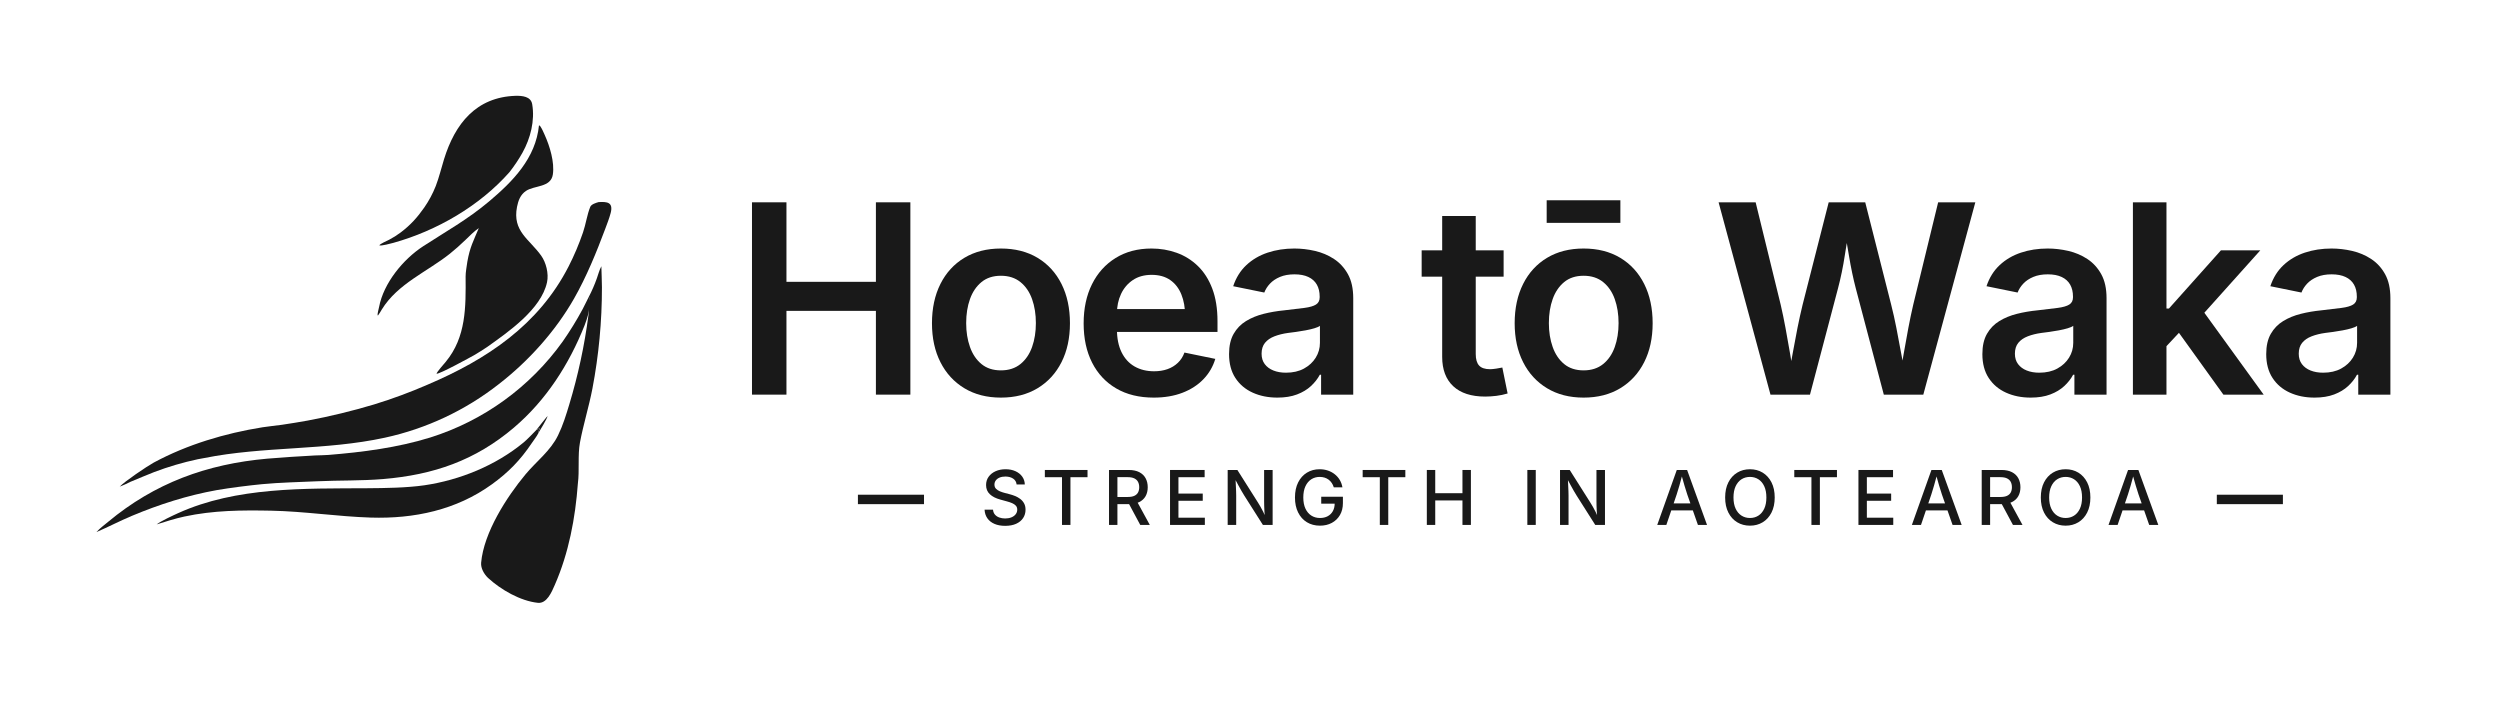
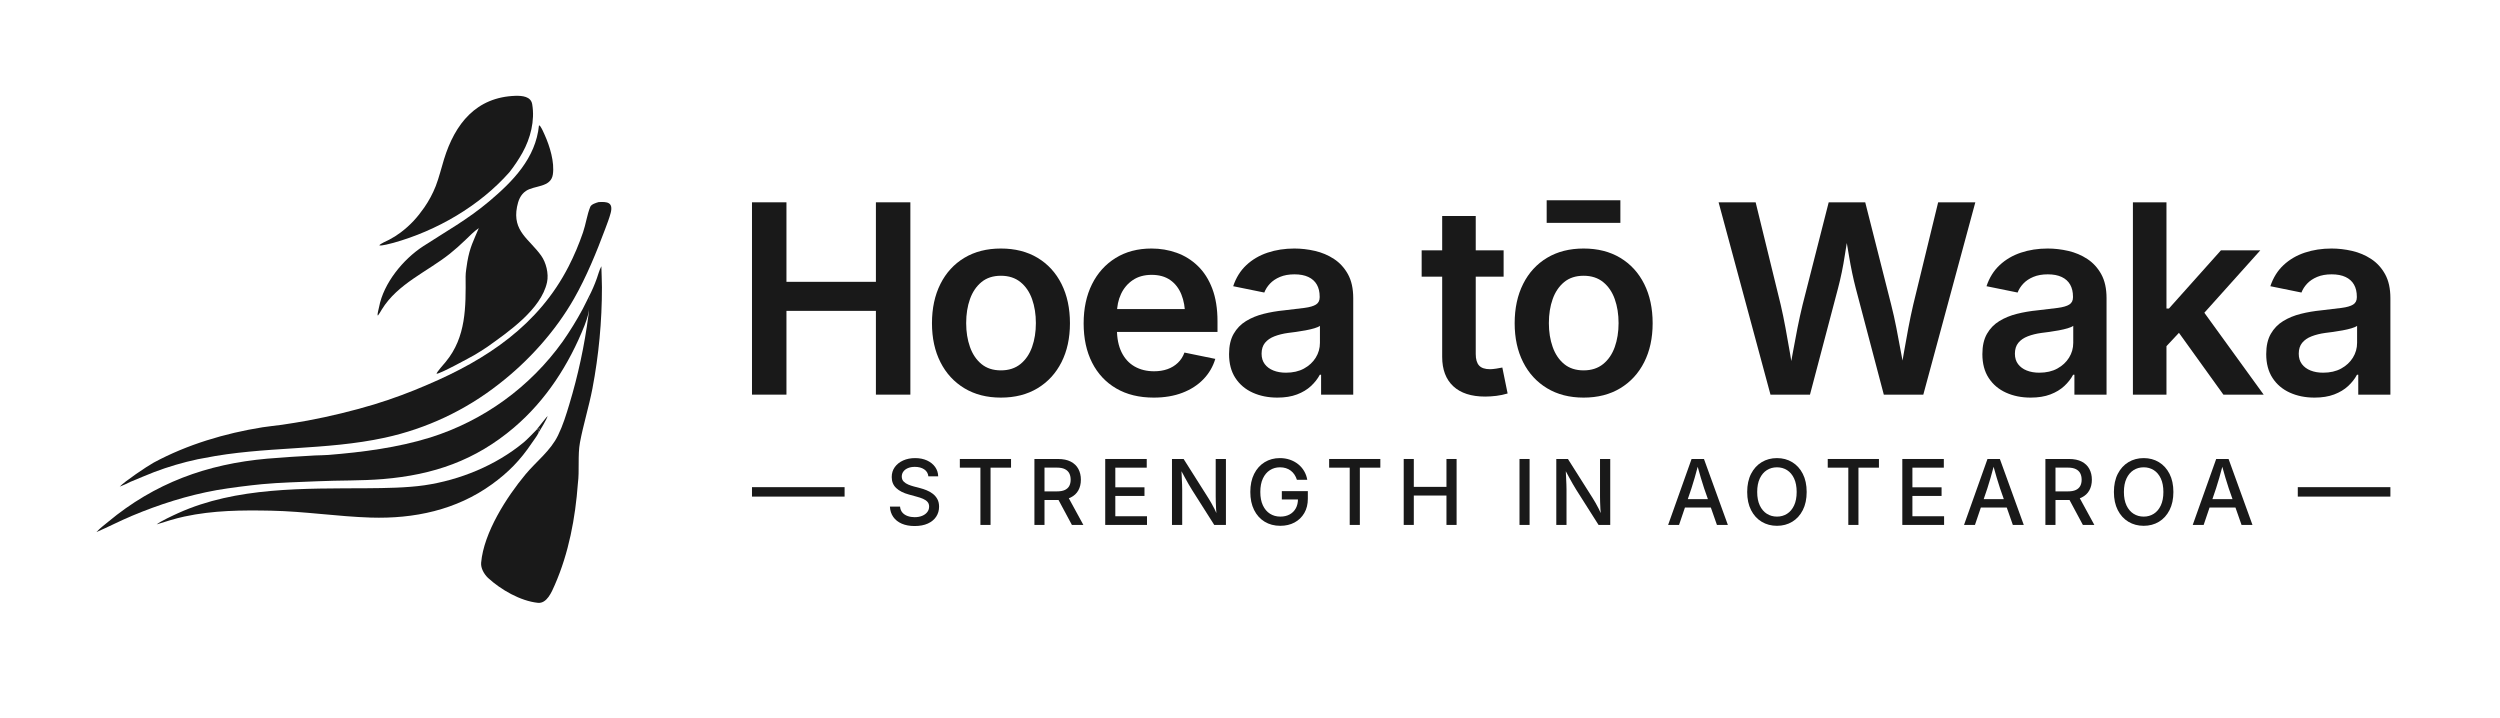
<svg xmlns="http://www.w3.org/2000/svg" width="1324" height="380" viewBox="0 0 1324 380">
  <path fill="#191919" d="M317.003 107.036C321.594 106.752 324.872 107.11 323.414 112.804 322.638 115.698 321.532 118.539 320.479 121.344 315.825 133.764 310.596 146.574 304.031 158.105 294.198 175.373 279.925 191.235 264.236 203.386 246.496 217.304 225.847 227.018 203.833 231.8 172.396 238.66 139.691 236.252 108.16 242.581 107.023 242.809 105.873 242.98 104.732 243.214 96.86 244.894 89.127 247.173 81.599 250.028 77.541 251.581 73.112 253.537 69.039 255.19 68.25 255.675 64.243 257.451 63.403 257.724 65.785 255.11 78.019 246.821 81.429 244.982 99.162 235.415 119.152 229.478 138.978 226.294 142.427 225.74 145.945 225.449 149.395 224.954 153.913 224.305 158.483 223.524 162.977 222.727 174.845 220.504 186.587 217.651 198.154 214.181 207.805 211.221 217.281 207.716 226.536 203.681 257.831 190.349 285.252 172.14 301.141 141.084 304.172 135.159 306.561 129.455 308.767 123.078 310.234 118.839 310.919 113.655 312.603 109.551 313.176 108.156 315.639 107.426 317.003 107.036Z" />
  <path fill="#191919" d="M285.446 66.391C285.824 66.495 285.967 66.625 286.189 66.953 287.124 68.332 287.766 69.898 288.453 71.416 291.151 77.372 293.775 85.929 292.782 92.44 291.726 99.379 283.022 98.108 278.564 101.11 275.629 103.087 274.464 106.213 273.813 109.543 271.282 122.502 280.289 126.56 286.596 135.374 289.175 138.977 290.704 144.872 289.708 149.487 286.613 163.82 269.171 175.807 257.913 183.826 256.898 184.549 252.396 187.363 251.607 187.813 249.071 189.266 232.682 198.226 231.193 197.927 231.171 197.196 235.338 192.494 236.093 191.584 246.931 178.467 246.7 162.49 246.584 146.424 246.567 144.243 247.182 140.881 247.511 138.554 248.879 130.8 250.737 127.6 253.577 120.807 251.135 122.423 248.625 125.036 246.465 127.098 243.824 129.664 241.065 132.104 238.199 134.412 226.204 143.945 210.626 150.258 202.251 163.827 201.703 164.715 200.828 166.299 200.231 167.019L199.964 167.016C199.836 166.181 200.568 163.555 200.765 162.555 203.16 149.915 213.511 137.3 224.145 130.391 236.3 122.494 247.618 116.257 258.911 106.758 271.599 96.085 283.697 83.833 285.446 66.391Z" />
  <path fill="#191919" d="M311.878 157.131C313.492 154.011 314.892 150.784 316.067 147.472 316.896 145.151 317.345 143.217 318.479 140.999 318.543 144.615 318.787 148.623 318.783 152.144 318.805 170.151 317.118 188.119 313.745 205.805 311.897 215.411 308.925 224.847 307.145 234.367 305.907 240.99 306.943 249.244 306.047 256.025 304.696 274.367 301.223 292.893 293.81 309.798 292.191 313.494 289.632 319.769 284.825 319.255 275.559 318.263 265.261 312.317 258.445 306.05 256.323 304.001 254.554 300.889 254.809 297.998 256.207 282.047 268.334 263.197 278.348 251.18 284.063 244.322 291.496 238.855 295.536 230.57 298.127 225.258 299.838 219.698 301.474 214.24 306.159 198.775 309.559 182.947 311.639 166.92 311.876 164.813 311.943 164.326 311.3 162.337 311.46 160.526 312.472 158.699 311.878 157.131Z" />
  <path fill="#191919" d="M311.88 157.126C312.474 158.694 312 162.396 312 162.76 312 163.854 311.758 165.677 311.636 166.042 311.273 167.135 310.94 168.339 310.707 169.184 310.372 170.253 309.998 171.308 309.582 172.348 301.345 193.041 289.225 211.952 272.2 226.441 251.691 243.892 229.537 251.477 202.917 253.705 191.368 254.669 179.643 254.344 168.116 254.875 158.767 255.303 147.941 255.535 138.68 256.428 131.711 257.099 121.774 258.369 114.763 259.571 99.259 262.357 84.392 267.105 69.879 273.186 63.516 275.853 57.337 279.091 51.097 281.778 52.889 279.756 55.139 278.134 57.204 276.415 81.953 255.796 109.578 245.74 141.543 242.906 149.967 242.213 158.402 241.646 166.844 241.207 169.171 241.083 171.547 241.125 173.858 240.937 191.919 239.475 210.482 237.096 227.839 231.71 256.131 222.82 280.776 204.951 298.056 180.797 301.863 175.338 305.356 169.665 308.516 163.806 309.681 161.629 310.711 159.345 311.88 157.126Z" />
  <path fill="#191919" d="M316.127 155.833C316.732 157.779 316.01 161.761 315.788 163.822 315.251 164.464 315.128 165.216 314.909 166.042 314.903 163.581 316.127 155.833 316.127 155.833Z" />
  <path fill="#191919" d="M273.183 50.74C276.457 50.696 281.129 51.007 281.846 55.159 283.346 63.843 280.95 73.245 276.708 80.852 274.746 84.37 272.297 88.016 269.797 91.199 253.935 109.141 231.255 122.218 208.314 128.619 207.195 128.92 201.77 130.392 200.887 129.931 201.383 129.063 204.963 127.542 206.057 126.981 208.221 125.856 210.287 124.553 212.236 123.084 217.388 119.192 221.047 115.141 224.742 109.828 227.172 106.312 229.193 102.53 230.764 98.554 232.513 94.051 233.71 89.025 235.14 84.385 240.964 65.499 252.188 51.366 273.183 50.74Z" />
  <path fill="#191919" d="M284.015 227.761C284.855 227.623 284.828 227.07 285.771 226.859L285.905 227.112C285.527 227.959 285.262 227.943 285.029 228.931L285.199 229.246 285.089 229.465C284.206 231.196 282.724 233.036 281.622 234.678 275.553 243.723 269.206 250.208 260.476 256.513 241.628 270.129 219.284 274.825 196.36 274.111 178.934 273.568 161.25 270.811 143.641 270.457 128.057 270.143 112.966 270.261 97.598 273.57 92.989 274.562 87.5 276.272 82.994 277.716 84.929 276.087 91.761 272.927 94.305 271.774 125.26 257.751 161.257 258.784 194.521 258.569 203.786 258.509 215.546 258.347 224.723 257.009 243.526 254.269 262.617 246.472 277.319 234.316 279.2 232.757 282.239 229.574 284.015 227.761Z" />
  <path fill="#191919" d="M284.012 227.756C284.649 226.973 289.751 220.434 289.98 220.336 289.819 221.715 286.07 227.712 285.195 229.241L285.026 228.926C285.259 227.938 285.524 227.954 285.903 227.108L285.768 226.854C284.824 227.066 284.852 227.619 284.012 227.756Z" />
  <path fill="#191919" d="M398.254 209L398.254 107.145 416.506 107.145 416.506 149.254 463.879 149.254 463.879 107.145 482.131 107.145 482.131 209 463.879 209 463.879 164.635 416.506 164.635 416.506 209Z" />
  <path fill="#191919" d="M530.075 210.572Q518.933 210.572 510.73 205.616 502.527 200.66 498.049 191.808 493.571 182.955 493.571 171.197 493.571 159.303 498.049 150.382 502.527 141.461 510.73 136.539 518.933 131.617 530.075 131.617 541.286 131.617 549.489 136.539 557.693 141.461 562.17 150.382 566.648 159.303 566.648 171.197 566.648 182.955 562.17 191.808 557.693 200.66 549.489 205.616 541.286 210.572 530.075 210.572ZM530.075 196.148Q536.296 196.148 540.432 192.799 544.568 189.449 546.584 183.775 548.601 178.102 548.601 171.129 548.601 164.088 546.584 158.414 544.568 152.74 540.432 149.391 536.296 146.041 530.075 146.041 523.855 146.041 519.787 149.391 515.72 152.74 513.703 158.38 511.687 164.02 511.687 171.129 511.687 178.102 513.703 183.775 515.72 189.449 519.787 192.799 523.855 196.148 530.075 196.148Z" />
  <path fill="#191919" d="M611.015 210.572Q599.463 210.572 591.157 205.719 582.851 200.865 578.374 192.047 573.896 183.229 573.896 171.266 573.896 159.439 578.305 150.553 582.715 141.666 590.815 136.642 598.916 131.617 609.853 131.617 616.826 131.617 623.149 133.873 629.472 136.129 634.36 140.846 639.248 145.562 642.016 152.843 644.785 160.123 644.785 170.172L644.785 175.777 582.305 175.777 582.305 163.678 635.967 163.678 627.627 167.232Q627.627 160.807 625.644 155.919 623.662 151.031 619.731 148.297 615.801 145.562 609.922 145.562 604.043 145.562 599.941 148.331 595.84 151.1 593.686 155.714 591.533 160.328 591.533 166.002L591.533 174.342Q591.533 181.588 593.994 186.578 596.455 191.568 600.898 194.098 605.342 196.627 611.221 196.627 615.117 196.627 618.296 195.499 621.474 194.371 623.799 192.149 626.123 189.928 627.285 186.715L643.623 190.064Q641.777 196.217 637.334 200.831 632.89 205.445 626.225 208.009 619.56 210.572 611.015 210.572Z" />
  <path fill="#191919" d="M676.476 210.572Q669.23 210.572 663.42 207.94 657.609 205.309 654.259 200.182 650.91 195.055 650.91 187.535 650.91 181.041 653.337 176.803 655.763 172.564 659.899 170.035 664.035 167.506 669.23 166.207 674.425 164.908 680.031 164.361 686.662 163.609 690.832 163.062 695.002 162.516 696.95 161.285 698.898 160.055 698.898 157.457L698.898 157.115Q698.898 153.355 697.394 150.724 695.89 148.092 692.917 146.69 689.943 145.289 685.568 145.289 681.125 145.289 677.878 146.656 674.631 148.023 672.58 150.211 670.529 152.398 669.572 154.928L653.097 151.578Q655.353 144.811 660.07 140.401 664.787 135.992 671.315 133.805 677.843 131.617 685.5 131.617 690.9 131.617 696.403 132.882 701.906 134.146 706.486 137.154 711.066 140.162 713.869 145.221 716.672 150.279 716.672 157.936L716.672 209 699.65 209 699.65 198.473 698.967 198.473Q697.258 201.686 694.284 204.454 691.31 207.223 686.901 208.897 682.492 210.572 676.476 210.572ZM681.056 197.379Q686.593 197.379 690.592 195.191 694.592 193.004 696.813 189.415 699.035 185.826 699.035 181.588L699.035 172.564Q698.146 173.248 696.061 173.863 693.976 174.479 691.413 174.957 688.849 175.436 686.354 175.777 683.859 176.119 682.15 176.324 678.185 176.871 674.972 178.102 671.759 179.332 669.948 181.554 668.136 183.775 668.136 187.33 668.136 190.611 669.811 192.833 671.486 195.055 674.391 196.217 677.297 197.379 681.056 197.379Z" />
  <path fill="#191919" d="M796.316 132.574L796.316 146.52 752.908 146.52 752.908 132.574ZM763.777 114.391L781.55 114.391 781.55 187.467Q781.55 191.637 783.328 193.585 785.105 195.533 789.138 195.533 790.369 195.533 792.385 195.226 794.402 194.918 795.632 194.645L798.435 208.385Q795.496 209.273 792.419 209.649 789.343 210.025 786.541 210.025 775.535 210.025 769.656 204.557 763.777 199.088 763.777 188.971Z" />
  <path fill="#191919" d="M838.671 210.572Q827.528 210.572 819.325 205.616 811.122 200.66 806.645 191.808 802.167 182.955 802.167 171.197 802.167 159.303 806.645 150.382 811.122 141.461 819.325 136.539 827.528 131.617 838.671 131.617 849.882 131.617 858.085 136.539 866.288 141.461 870.766 150.382 875.243 159.303 875.243 171.197 875.243 182.955 870.766 191.808 866.288 200.66 858.085 205.616 849.882 210.572 838.671 210.572ZM838.671 196.148Q844.892 196.148 849.028 192.799 853.163 189.449 855.18 183.775 857.196 178.102 857.196 171.129 857.196 164.088 855.18 158.414 853.163 152.74 849.028 149.391 844.892 146.041 838.671 146.041 832.45 146.041 828.383 149.391 824.316 152.74 822.299 158.38 820.282 164.02 820.282 171.129 820.282 178.102 822.299 183.775 824.316 189.449 828.383 192.799 832.45 196.148 838.671 196.148ZM858.153 106.051L858.153 118.014 819.12 118.014 819.12 106.051Z" />
  <path fill="#191919" d="M937.648 209L910.167 107.145 929.786 107.145 943.048 161.354Q944.415 167.232 945.611 173.727 946.808 180.221 947.936 186.783 949.064 193.346 950.089 199.635L947.149 199.635Q948.312 193.346 949.474 186.783 950.636 180.221 951.935 173.727 953.233 167.232 954.669 161.354L968.478 107.145 987.823 107.145 1001.564 161.354Q1003.067 167.232 1004.332 173.727 1005.597 180.221 1006.793 186.783 1007.989 193.346 1009.22 199.635L1006.075 199.635Q1007.169 193.346 1008.297 186.783 1009.425 180.221 1010.655 173.727 1011.886 167.232 1013.253 161.354L1026.446 107.145 1046.134 107.145 1018.585 209 997.667 209 982.833 152.74Q980.782 144.879 979.244 135.65 977.706 126.422 975.929 116.1L980.304 116.1Q978.39 126.08 977.023 135.138 975.655 144.195 973.399 152.74L958.565 209Z" />
  <path fill="#191919" d="M1075.432 210.572Q1068.186 210.572 1062.376 207.94 1056.565 205.309 1053.215 200.182 1049.866 195.055 1049.866 187.535 1049.866 181.041 1052.293 176.803 1054.719 172.564 1058.855 170.035 1062.991 167.506 1068.186 166.207 1073.381 164.908 1078.987 164.361 1085.618 163.609 1089.788 163.062 1093.958 162.516 1095.906 161.285 1097.854 160.055 1097.854 157.457L1097.854 157.115Q1097.854 153.355 1096.35 150.724 1094.846 148.092 1091.873 146.69 1088.899 145.289 1084.524 145.289 1080.081 145.289 1076.834 146.656 1073.586 148.023 1071.536 150.211 1069.485 152.398 1068.528 154.928L1052.053 151.578Q1054.309 144.811 1059.026 140.401 1063.743 135.992 1070.271 133.805 1076.799 131.617 1084.456 131.617 1089.856 131.617 1095.359 132.882 1100.862 134.146 1105.442 137.154 1110.022 140.162 1112.825 145.221 1115.628 150.279 1115.628 157.936L1115.628 209 1098.606 209 1098.606 198.473 1097.922 198.473Q1096.213 201.686 1093.24 204.454 1090.266 207.223 1085.857 208.897 1081.448 210.572 1075.432 210.572ZM1080.012 197.379Q1085.549 197.379 1089.548 195.191 1093.547 193.004 1095.769 189.415 1097.991 185.826 1097.991 181.588L1097.991 172.564Q1097.102 173.248 1095.017 173.863 1092.932 174.479 1090.369 174.957 1087.805 175.436 1085.31 175.777 1082.815 176.119 1081.106 176.324 1077.141 176.871 1073.928 178.102 1070.715 179.332 1068.904 181.554 1067.092 183.775 1067.092 187.33 1067.092 190.611 1068.767 192.833 1070.442 195.055 1073.347 196.217 1076.253 197.379 1080.012 197.379Z" />
  <path fill="#191919" d="M1145.859 184.938L1145.859 163.404 1148.661 163.404 1176.21 132.574 1197.06 132.574 1163.29 170.24 1159.599 170.24ZM1129.589 209L1129.589 107.145 1147.362 107.145 1147.362 209ZM1177.509 209L1152.489 174.205 1164.521 161.627 1198.837 209Z" />
  <path fill="#191919" d="M1225.757 210.572Q1218.511 210.572 1212.7 207.94 1206.89 205.309 1203.54 200.182 1200.19 195.055 1200.19 187.535 1200.19 181.041 1202.617 176.803 1205.044 172.564 1209.18 170.035 1213.315 167.506 1218.511 166.207 1223.706 164.908 1229.311 164.361 1235.942 163.609 1240.112 163.062 1244.282 162.516 1246.23 161.285 1248.179 160.055 1248.179 157.457L1248.179 157.115Q1248.179 153.355 1246.675 150.724 1245.171 148.092 1242.197 146.69 1239.224 145.289 1234.849 145.289 1230.405 145.289 1227.158 146.656 1223.911 148.023 1221.86 150.211 1219.809 152.398 1218.852 154.928L1202.378 151.578Q1204.634 144.811 1209.35 140.401 1214.067 135.992 1220.596 133.805 1227.124 131.617 1234.78 131.617 1240.181 131.617 1245.683 132.882 1251.186 134.146 1255.766 137.154 1260.347 140.162 1263.149 145.221 1265.952 150.279 1265.952 157.936L1265.952 209 1248.931 209 1248.931 198.473 1248.247 198.473Q1246.538 201.686 1243.564 204.454 1240.591 207.223 1236.182 208.897 1231.772 210.572 1225.757 210.572ZM1230.337 197.379Q1235.874 197.379 1239.873 195.191 1243.872 193.004 1246.094 189.415 1248.315 185.826 1248.315 181.588L1248.315 172.564Q1247.427 173.248 1245.342 173.863 1243.257 174.479 1240.693 174.957 1238.13 175.436 1235.635 175.777 1233.14 176.119 1231.431 176.324 1227.466 176.871 1224.253 178.102 1221.04 179.332 1219.228 181.554 1217.417 183.775 1217.417 187.33 1217.417 190.611 1219.092 192.833 1220.766 195.055 1223.672 196.217 1226.577 197.379 1230.337 197.379Z" />
-   <path fill="#191919" d="M532.342 278.488Q529.081 278.488 526.678 277.453 524.276 276.418 522.919 274.494 521.561 272.57 521.425 269.914L525.897 269.914Q526.034 271.496 526.923 272.531 527.811 273.566 529.237 274.074 530.663 274.582 532.323 274.582 534.178 274.582 535.614 274.006 537.05 273.43 537.889 272.365 538.729 271.301 538.729 269.895 538.729 268.625 537.997 267.814 537.264 267.004 536.024 266.467 534.784 265.93 533.202 265.52L529.803 264.582Q526.229 263.625 524.227 261.75 522.225 259.875 522.225 256.887 522.225 254.367 523.583 252.482 524.94 250.598 527.274 249.553 529.608 248.508 532.538 248.508 535.526 248.508 537.801 249.553 540.077 250.598 541.376 252.414 542.675 254.23 542.733 256.555L538.397 256.555Q538.182 254.562 536.551 253.469 534.921 252.375 532.44 252.375 530.682 252.375 529.384 252.922 528.085 253.469 527.372 254.436 526.659 255.402 526.659 256.633 526.659 258.02 527.509 258.869 528.358 259.719 529.579 260.217 530.8 260.715 531.913 261.008L534.745 261.75Q536.132 262.102 537.606 262.697 539.081 263.293 540.331 264.24 541.581 265.188 542.352 266.584 543.124 267.98 543.124 269.953 543.124 272.414 541.854 274.348 540.585 276.281 538.173 277.385 535.76 278.488 532.342 278.488Z" />
-   <path fill="#191919" d="M553.352 252.727L553.352 248.898 575.95 248.898 575.95 252.727 566.907 252.727 566.907 278 562.434 278 562.434 252.727Z" />
-   <path fill="#191919" d="M587.332 278L587.332 248.898 597.762 248.898Q601.121 248.898 603.367 250.061 605.614 251.223 606.727 253.293 607.84 255.363 607.84 258.039 607.84 260.734 606.717 262.756 605.594 264.777 603.348 265.891 601.102 267.004 597.723 267.004L589.891 267.004 589.891 263.195 597.293 263.195Q599.442 263.195 600.76 262.58 602.078 261.965 602.703 260.812 603.328 259.66 603.328 258.039 603.328 256.398 602.703 255.207 602.078 254.016 600.75 253.361 599.422 252.707 597.254 252.707L591.785 252.707 591.785 278ZM603.875 278L596.824 264.855 601.766 264.855 608.934 278Z" />
-   <path fill="#191919" d="M619.65 278L619.65 248.898 637.971 248.898 637.971 252.727 624.103 252.727 624.103 261.398 636.974 261.398 636.974 265.207 624.103 265.207 624.103 274.172 638.088 274.172 638.088 278Z" />
-   <path fill="#191919" d="M650.178 278L650.178 248.898 655.314 248.898 666.271 266.223Q666.818 267.082 667.502 268.273 668.185 269.465 668.947 270.959 669.709 272.453 670.451 274.211L669.904 274.211Q669.728 272.551 669.64 270.92 669.553 269.289 669.514 267.863 669.474 266.438 669.474 265.461L669.474 248.898 673.986 248.898 673.986 278 668.83 278 659.006 262.512Q658.224 261.242 657.473 259.953 656.721 258.664 655.812 256.975 654.904 255.285 653.596 252.863L654.299 252.863Q654.396 255.012 654.494 256.877 654.592 258.742 654.64 260.178 654.689 261.613 654.689 262.473L654.689 278Z" />
-   <path fill="#191919" d="M699.057 278.391Q695.112 278.391 692.133 276.574 689.155 274.758 687.485 271.408 685.815 268.059 685.815 263.469 685.815 258.82 687.504 255.471 689.194 252.121 692.143 250.314 695.092 248.508 698.862 248.508 701.205 248.508 703.246 249.201 705.287 249.895 706.899 251.174 708.51 252.453 709.555 254.221 710.6 255.988 710.951 258.098L706.381 258.098Q705.99 256.828 705.307 255.803 704.623 254.777 703.676 254.055 702.729 253.332 701.528 252.951 700.326 252.57 698.901 252.57 696.44 252.57 694.477 253.82 692.514 255.07 691.371 257.502 690.229 259.934 690.229 263.449 690.229 266.965 691.371 269.387 692.514 271.809 694.506 273.068 696.498 274.328 699.076 274.328 701.42 274.328 703.168 273.381 704.916 272.434 705.883 270.686 706.85 268.938 706.85 266.555L708.002 266.75 699.721 266.75 699.721 263.078 711.205 263.078 711.205 266.418Q711.205 270.09 709.633 272.775 708.061 275.461 705.326 276.926 702.592 278.391 699.057 278.391Z" />
-   <path fill="#191919" d="M721.669 252.727L721.669 248.898 744.267 248.898 744.267 252.727 735.224 252.727 735.224 278 730.751 278 730.751 252.727Z" />
-   <path fill="#191919" d="M755.649 278L755.649 248.898 760.103 248.898 760.103 261.203 774.517 261.203 774.517 248.898 778.989 248.898 778.989 278 774.517 278 774.517 265.031 760.103 265.031 760.103 278Z" />
-   <path fill="#191919" d="M813.338 248.898L813.338 278 808.885 278 808.885 248.898Z" />
-   <path fill="#191919" d="M826.189 278L826.189 248.898 831.325 248.898 842.282 266.223Q842.829 267.082 843.513 268.273 844.196 269.465 844.958 270.959 845.72 272.453 846.462 274.211L845.915 274.211Q845.739 272.551 845.651 270.92 845.564 269.289 845.524 267.863 845.485 266.438 845.485 265.461L845.485 248.898 849.997 248.898 849.997 278 844.841 278 835.017 262.512Q834.235 261.242 833.483 259.953 832.731 258.664 831.823 256.975 830.915 255.285 829.606 252.863L830.31 252.863Q830.407 255.012 830.505 256.877 830.603 258.742 830.651 260.178 830.7 261.613 830.7 262.473L830.7 278Z" />
-   <path fill="#191919" d="M877.674 278L888.026 248.898 893.494 248.898 904.041 278 899.217 278 893.553 261.809Q892.889 259.836 892.098 257.16 891.307 254.484 890.272 250.734L891.17 250.734Q890.174 254.523 889.383 257.229 888.592 259.934 887.987 261.809L882.498 278ZM883.28 270.324L883.28 266.613 898.416 266.613 898.416 270.324Z" />
-   <path fill="#191919" d="M926.783 278.391Q923.013 278.391 920.035 276.604 917.056 274.816 915.347 271.467 913.638 268.117 913.638 263.469 913.638 258.801 915.347 255.451 917.056 252.102 920.035 250.305 923.013 248.508 926.783 248.508 930.553 248.508 933.512 250.305 936.471 252.102 938.179 255.451 939.888 258.801 939.888 263.469 939.888 268.117 938.179 271.467 936.471 274.816 933.512 276.604 930.553 278.391 926.783 278.391ZM926.783 274.328Q929.263 274.328 931.226 273.088 933.189 271.848 934.332 269.416 935.474 266.984 935.474 263.469 935.474 259.914 934.332 257.482 933.189 255.051 931.226 253.811 929.263 252.57 926.783 252.57 924.283 252.57 922.31 253.82 920.338 255.07 919.195 257.502 918.053 259.934 918.053 263.469 918.053 266.984 919.195 269.406 920.338 271.828 922.31 273.078 924.283 274.328 926.783 274.328Z" />
-   <path fill="#191919" d="M950.253 252.727L950.253 248.898 972.85 248.898 972.85 252.727 963.807 252.727 963.807 278 959.335 278 959.335 252.727Z" />
-   <path fill="#191919" d="M984.233 278L984.233 248.898 1002.553 248.898 1002.553 252.727 988.686 252.727 988.686 261.398 1001.557 261.398 1001.557 265.207 988.686 265.207 988.686 274.172 1002.67 274.172 1002.67 278Z" />
-   <path fill="#191919" d="M1012.534 278L1022.885 248.898 1028.354 248.898 1038.901 278 1034.077 278 1028.413 261.809Q1027.749 259.836 1026.958 257.16 1026.167 254.484 1025.131 250.734L1026.03 250.734Q1025.034 254.523 1024.243 257.229 1023.452 259.934 1022.846 261.809L1017.358 278ZM1018.139 270.324L1018.139 266.613 1033.276 266.613 1033.276 270.324Z" />
-   <path fill="#191919" d="M1049.514 278L1049.514 248.898 1059.943 248.898Q1063.303 248.898 1065.549 250.061 1067.795 251.223 1068.908 253.293 1070.022 255.363 1070.022 258.039 1070.022 260.734 1068.899 262.756 1067.775 264.777 1065.529 265.891 1063.283 267.004 1059.904 267.004L1052.072 267.004 1052.072 263.195 1059.475 263.195Q1061.623 263.195 1062.941 262.58 1064.26 261.965 1064.885 260.812 1065.51 259.66 1065.51 258.039 1065.51 256.398 1064.885 255.207 1064.26 254.016 1062.932 253.361 1061.604 252.707 1059.436 252.707L1053.967 252.707 1053.967 278ZM1066.057 278L1059.006 264.855 1063.947 264.855 1071.115 278Z" />
-   <path fill="#191919" d="M1093.961 278.391Q1090.191 278.391 1087.213 276.604 1084.234 274.816 1082.525 271.467 1080.816 268.117 1080.816 263.469 1080.816 258.801 1082.525 255.451 1084.234 252.102 1087.213 250.305 1090.191 248.508 1093.961 248.508 1097.73 248.508 1100.689 250.305 1103.648 252.102 1105.357 255.451 1107.066 258.801 1107.066 263.469 1107.066 268.117 1105.357 271.467 1103.648 274.816 1100.689 276.604 1097.73 278.391 1093.961 278.391ZM1093.961 274.328Q1096.441 274.328 1098.404 273.088 1100.367 271.848 1101.509 269.416 1102.652 266.984 1102.652 263.469 1102.652 259.914 1101.509 257.482 1100.367 255.051 1098.404 253.811 1096.441 252.57 1093.961 252.57 1091.461 252.57 1089.488 253.82 1087.515 255.07 1086.373 257.502 1085.23 259.934 1085.23 263.469 1085.23 266.984 1086.373 269.406 1087.515 271.828 1089.488 273.078 1091.461 274.328 1093.961 274.328Z" />
-   <path fill="#191919" d="M1116.668 278L1127.02 248.898 1132.489 248.898 1143.036 278 1138.211 278 1132.547 261.809Q1131.883 259.836 1131.092 257.16 1130.301 254.484 1129.266 250.734L1130.165 250.734Q1129.168 254.523 1128.377 257.229 1127.586 259.934 1126.981 261.809L1121.493 278ZM1122.274 270.324L1122.274 266.613 1137.411 266.613 1137.411 270.324Z" />
-   <path fill="#191919" d="M454.354 262h35v5h-35Z" />
-   <path fill="#191919" d="M1174.026 262h35v5h-35Z" />
+   <path fill="#191919" d="M484.398 278.586Q480.484 278.586 477.601 277.344 474.718 276.102 473.089 273.793 471.46 271.484 471.296 268.297L476.664 268.297Q476.828 270.195 477.894 271.438 478.96 272.68 480.671 273.289 482.382 273.898 484.374 273.898 486.601 273.898 488.324 273.207 490.046 272.516 491.054 271.238 492.062 269.961 492.062 268.273 492.062 266.75 491.183 265.777 490.304 264.805 488.816 264.16 487.328 263.516 485.429 263.023L481.351 261.898Q477.062 260.75 474.66 258.5 472.257 256.25 472.257 252.664 472.257 249.641 473.886 247.379 475.515 245.117 478.316 243.863 481.117 242.609 484.632 242.609 488.218 242.609 490.949 243.863 493.679 245.117 495.238 247.297 496.796 249.477 496.867 252.266L491.664 252.266Q491.406 249.875 489.449 248.562 487.492 247.25 484.515 247.25 482.406 247.25 480.847 247.906 479.289 248.562 478.433 249.723 477.578 250.883 477.578 252.359 477.578 254.023 478.597 255.043 479.617 256.062 481.081 256.66 482.546 257.258 483.882 257.609L487.281 258.5Q488.945 258.922 490.714 259.637 492.484 260.352 493.984 261.488 495.484 262.625 496.41 264.301 497.335 265.977 497.335 268.344 497.335 271.297 495.812 273.617 494.289 275.938 491.394 277.262 488.499 278.586 484.398 278.586Z" />
+   <path fill="#191919" d="M508.329 247.672L508.329 243.078 535.446 243.078 535.446 247.672 524.595 247.672 524.595 278 519.228 278 519.228 247.672Z" />
+   <path fill="#191919" d="M547.826 278L547.826 243.078 560.341 243.078Q564.373 243.078 567.068 244.473 569.763 245.867 571.099 248.352 572.435 250.836 572.435 254.047 572.435 257.281 571.087 259.707 569.74 262.133 567.044 263.469 564.349 264.805 560.294 264.805L550.896 264.805 550.896 260.234 559.779 260.234Q562.357 260.234 563.939 259.496 565.521 258.758 566.271 257.375 567.021 255.992 567.021 254.047 567.021 252.078 566.271 250.648 565.521 249.219 563.927 248.434 562.333 247.648 559.732 247.648L553.169 247.648 553.169 278ZM567.677 278L559.216 262.227 565.146 262.227 573.748 278Z" />
+   <path fill="#191919" d="M585.327 278L585.327 243.078 607.312 243.078 607.312 247.672 590.671 247.672 590.671 258.078 606.116 258.078 606.116 262.648 590.671 262.648 590.671 273.406 607.452 273.406 607.452 278Z" />
+   <path fill="#191919" d="M620.68 278L620.68 243.078 626.844 243.078 639.992 263.867Q640.649 264.898 641.469 266.328 642.289 267.758 643.203 269.551 644.117 271.344 645.008 273.453L644.352 273.453Q644.141 271.461 644.035 269.504 643.93 267.547 643.883 265.836 643.836 264.125 643.836 262.953L643.836 243.078 649.25 243.078 649.25 278 643.063 278 631.274 259.414Q630.336 257.891 629.434 256.344 628.532 254.797 627.442 252.77 626.352 250.742 624.782 247.836L625.625 247.836Q625.742 250.414 625.86 252.652 625.977 254.891 626.035 256.613 626.094 258.336 626.094 259.367L626.094 278Z" />
+   <path fill="#191919" d="M678.055 278.469Q673.321 278.469 669.747 276.289 666.172 274.109 664.168 270.09 662.165 266.07 662.165 260.562 662.165 254.984 664.192 250.965 666.219 246.945 669.758 244.777 673.297 242.609 677.821 242.609 680.633 242.609 683.082 243.441 685.532 244.273 687.465 245.809 689.399 247.344 690.653 249.465 691.907 251.586 692.329 254.117L686.844 254.117Q686.375 252.594 685.555 251.363 684.735 250.133 683.598 249.266 682.461 248.398 681.02 247.941 679.579 247.484 677.868 247.484 674.915 247.484 672.559 248.984 670.204 250.484 668.832 253.402 667.461 256.32 667.461 260.539 667.461 264.758 668.832 267.664 670.204 270.57 672.594 272.082 674.985 273.594 678.079 273.594 680.891 273.594 682.989 272.457 685.086 271.32 686.247 269.223 687.407 267.125 687.407 264.266L688.79 264.5 678.852 264.5 678.852 260.094 692.633 260.094 692.633 264.102Q692.633 268.508 690.747 271.73 688.86 274.953 685.579 276.711 682.297 278.469 678.055 278.469Z" />
+   <path fill="#191919" d="M703.91 247.672L703.91 243.078 731.027 243.078 731.027 247.672 720.175 247.672 720.175 278 714.808 278 714.808 247.672Z" />
+   <path fill="#191919" d="M743.406 278L743.406 243.078 748.75 243.078 748.75 257.844 766.047 257.844 766.047 243.078 771.414 243.078 771.414 278 766.047 278 766.047 262.438 748.75 262.438 748.75 278Z" />
+   <path fill="#191919" d="M810.072 243.078L810.072 278 804.728 278 804.728 243.078Z" />
+   <path fill="#191919" d="M824.213 278L824.213 243.078 830.377 243.078 843.526 263.867Q844.182 264.898 845.002 266.328 845.822 267.758 846.737 269.551 847.651 271.344 848.541 273.453L847.885 273.453Q847.674 271.461 847.569 269.504 847.463 267.547 847.416 265.836 847.369 264.125 847.369 262.953L847.369 243.078 852.783 243.078 852.783 278 846.596 278 834.807 259.414Q833.869 257.891 832.967 256.344 832.065 254.797 830.975 252.77 829.885 250.742 828.315 247.836L829.158 247.836Q829.276 250.414 829.393 252.652 829.51 254.891 829.569 256.613 829.627 258.336 829.627 259.367L829.627 278Z" />
+   <path fill="#191919" d="M883.436 278L895.858 243.078 902.42 243.078 915.076 278 909.287 278 902.491 258.57Q901.694 256.203 900.744 252.992 899.795 249.781 898.553 245.281L899.631 245.281Q898.436 249.828 897.487 253.074 896.537 256.32 895.811 258.57L889.225 278ZM890.162 268.789L890.162 264.336 908.326 264.336 908.326 268.789Z" />
+   <path fill="#191919" d="M941.087 278.469Q936.563 278.469 932.989 276.324 929.415 274.18 927.364 270.16 925.313 266.141 925.313 260.562 925.313 254.961 927.364 250.941 929.415 246.922 932.989 244.766 936.563 242.609 941.087 242.609 945.61 242.609 949.161 244.766 952.712 246.922 954.762 250.941 956.813 254.961 956.813 260.562 956.813 266.141 954.762 270.16 952.712 274.18 949.161 276.324 945.61 278.469 941.087 278.469ZM941.087 273.594Q944.063 273.594 946.419 272.105 948.774 270.617 950.145 267.699 951.516 264.781 951.516 260.562 951.516 256.297 950.145 253.379 948.774 250.461 946.419 248.973 944.063 247.484 941.087 247.484 938.087 247.484 935.719 248.984 933.352 250.484 931.981 253.402 930.61 256.32 930.61 260.562 930.61 264.781 931.981 267.688 933.352 270.594 935.719 272.094 938.087 273.594 941.087 273.594Z" />
+   <path fill="#191919" d="M967.97 247.672L967.97 243.078 995.087 243.078 995.087 247.672 984.236 247.672 984.236 278 978.868 278 978.868 247.672Z" />
+   <path fill="#191919" d="M1007.466 278L1007.466 243.078 1029.451 243.078 1029.451 247.672 1012.81 247.672 1012.81 258.078 1028.256 258.078 1028.256 262.648 1012.81 262.648 1012.81 273.406 1029.591 273.406 1029.591 278Z" />
+   <path fill="#191919" d="M1040.147 278L1052.569 243.078 1059.132 243.078 1071.788 278 1065.999 278 1059.202 258.57Q1058.405 256.203 1057.456 252.992 1056.507 249.781 1055.265 245.281L1056.343 245.281Q1055.147 249.828 1054.198 253.074 1053.249 256.32 1052.522 258.57L1045.936 278ZM1046.874 268.789L1046.874 264.336 1065.038 264.336 1065.038 268.789Z" />
+   <path fill="#191919" d="M1083.243 278L1083.243 243.078 1095.759 243.078Q1099.79 243.078 1102.486 244.473 1105.181 245.867 1106.517 248.352 1107.853 250.836 1107.853 254.047 1107.853 257.281 1106.505 259.707 1105.157 262.133 1102.462 263.469 1099.767 264.805 1095.712 264.805L1086.314 264.805 1086.314 260.234 1095.197 260.234Q1097.775 260.234 1099.357 259.496 1100.939 258.758 1101.689 257.375 1102.439 255.992 1102.439 254.047 1102.439 252.078 1101.689 250.648 1100.939 249.219 1099.345 248.434 1097.751 247.648 1095.15 247.648L1088.587 247.648 1088.587 278ZM1103.095 278L1094.634 262.227 1100.564 262.227 1109.165 278Z" />
+   <path fill="#191919" d="M1135.3 278.469Q1130.776 278.469 1127.202 276.324 1123.628 274.18 1121.577 270.16 1119.526 266.141 1119.526 260.562 1119.526 254.961 1121.577 250.941 1123.628 246.922 1127.202 244.766 1130.776 242.609 1135.3 242.609 1139.823 242.609 1143.374 244.766 1146.925 246.922 1148.975 250.941 1151.026 254.961 1151.026 260.562 1151.026 266.141 1148.975 270.16 1146.925 274.18 1143.374 276.324 1139.823 278.469 1135.3 278.469ZM1135.3 273.594Q1138.276 273.594 1140.632 272.105 1142.987 270.617 1144.358 267.699 1145.729 264.781 1145.729 260.562 1145.729 256.297 1144.358 253.379 1142.987 250.461 1140.632 248.973 1138.276 247.484 1135.3 247.484 1132.3 247.484 1129.932 248.984 1127.565 250.484 1126.194 253.402 1124.823 256.32 1124.823 260.562 1124.823 264.781 1126.194 267.688 1127.565 270.594 1129.932 272.094 1132.3 273.594 1135.3 273.594Z" />
+   <path fill="#191919" d="M1161.269 278L1173.691 243.078 1180.253 243.078 1192.91 278 1187.121 278 1180.324 258.57Q1179.527 256.203 1178.578 252.992 1177.628 249.781 1176.386 245.281L1177.464 245.281Q1176.269 249.828 1175.32 253.074 1174.371 256.32 1173.644 258.57L1167.058 278ZM1167.996 268.789L1167.996 264.336 1186.16 264.336 1186.16 268.789Z" />
+   <path fill="#191919" d="M398.254 258h49.042v5h-49.042Z" />
+   <path fill="#191919" d="M1216.91 258h49.042v5h-49.042Z" />
</svg>
